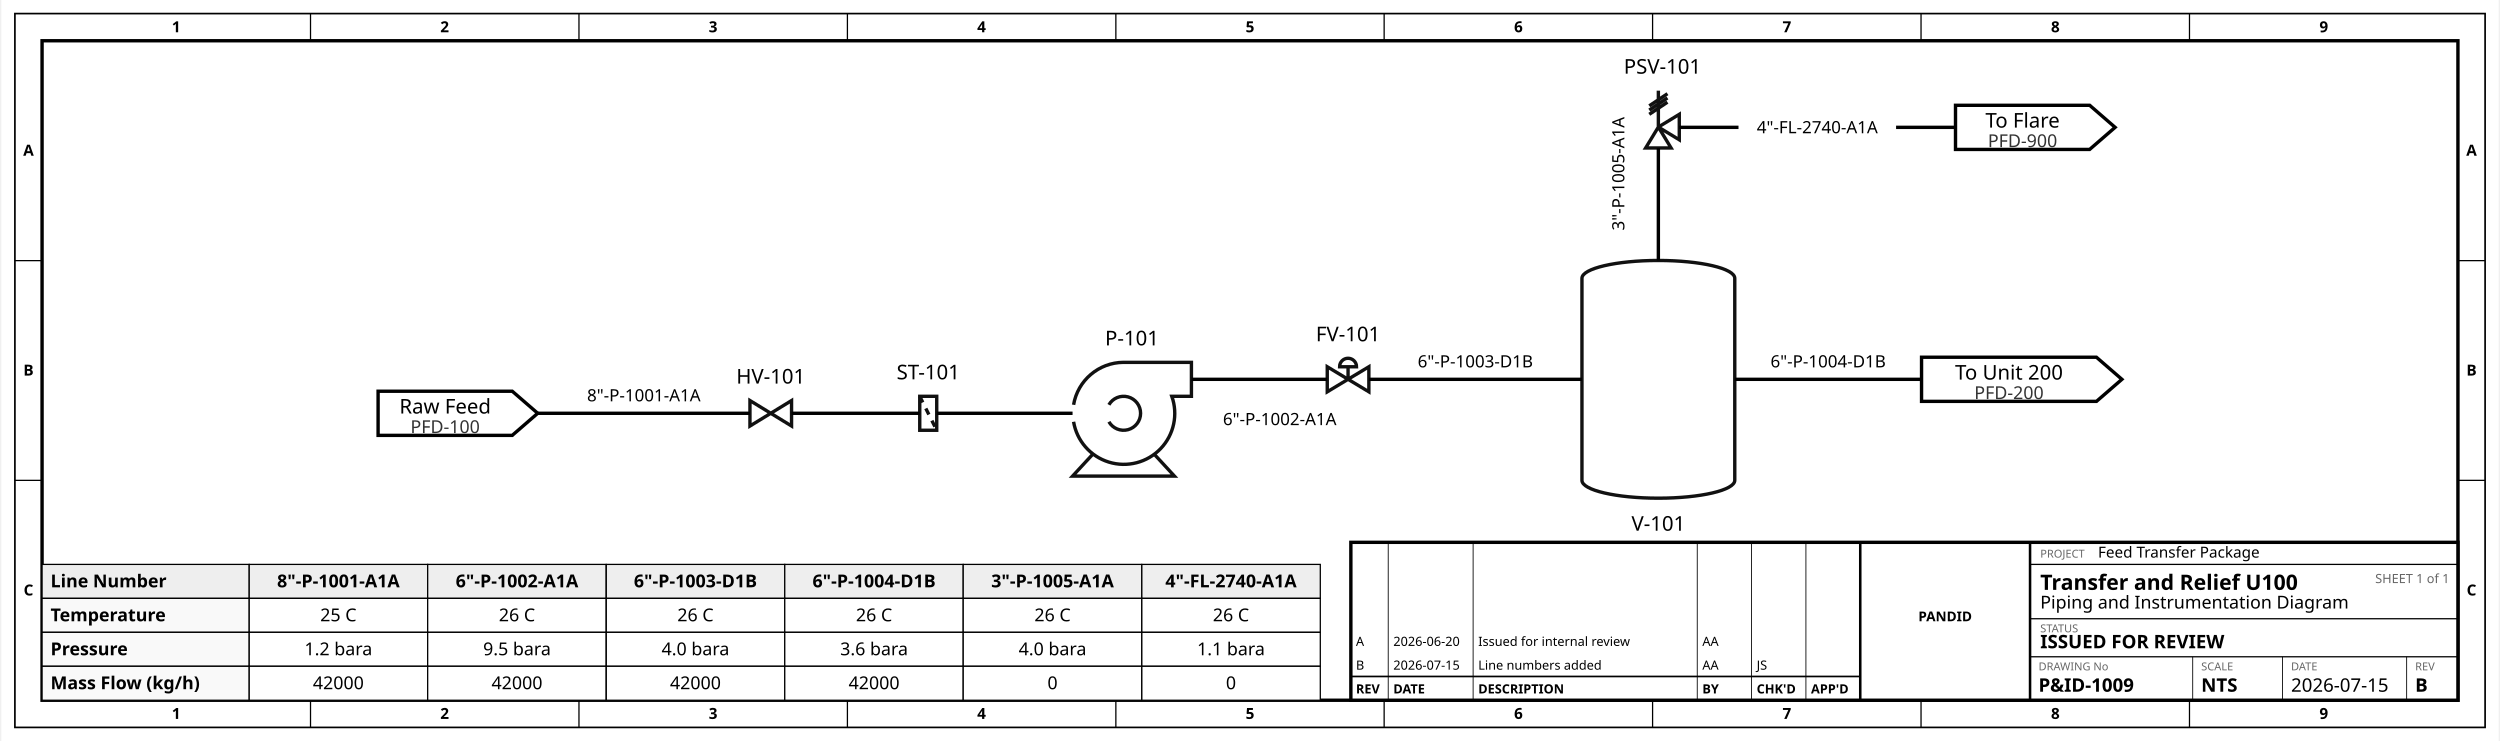
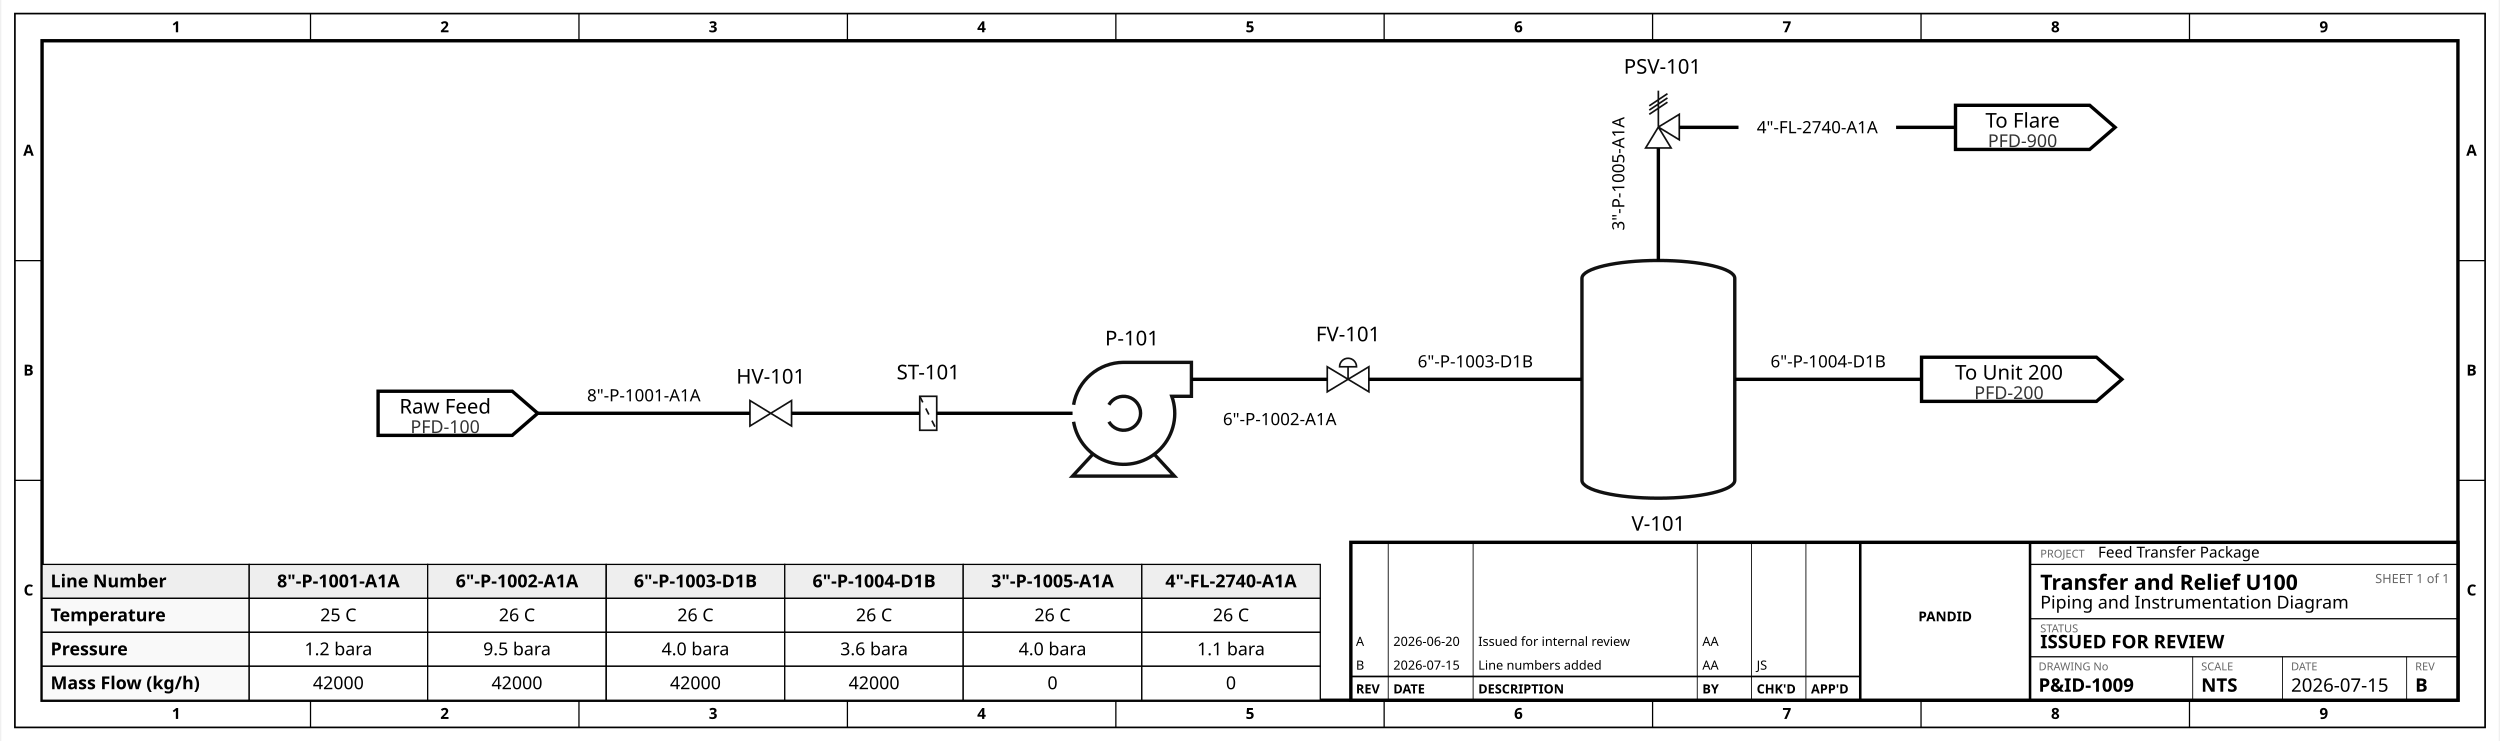
<svg xmlns="http://www.w3.org/2000/svg" width="1471" height="436" viewBox="-205.9 56.6 1470.8 436.4">
  <rect x="-205.9" y="56.6" width="1470.8" height="436.4" fill="white" />
  <rect x="-197.9" y="64.6" width="1454.8" height="420.4" fill="none" stroke="black" stroke-width="1" />
  <rect x="-181.9" y="80.6" width="1422.8" height="388.4" fill="none" stroke="black" stroke-width="2" />
  <text x="-102.9" y="75.6" font-family="sans-serif" font-size="9.0" text-anchor="middle" font-weight="bold" fill="black">1</text>
  <text x="-102.9" y="480.0" font-family="sans-serif" font-size="9.0" text-anchor="middle" font-weight="bold" fill="black">1</text>
  <line x1="-23.8" y1="64.6" x2="-23.8" y2="80.6" stroke="black" stroke-width="0.75" />
  <line x1="-23.8" y1="469.0" x2="-23.8" y2="485.0" stroke="black" stroke-width="0.75" />
  <text x="55.2" y="75.6" font-family="sans-serif" font-size="9.0" text-anchor="middle" font-weight="bold" fill="black">2</text>
  <text x="55.2" y="480.0" font-family="sans-serif" font-size="9.0" text-anchor="middle" font-weight="bold" fill="black">2</text>
  <line x1="134.3" y1="64.6" x2="134.3" y2="80.6" stroke="black" stroke-width="0.75" />
  <line x1="134.3" y1="469.0" x2="134.3" y2="485.0" stroke="black" stroke-width="0.75" />
  <text x="213.3" y="75.6" font-family="sans-serif" font-size="9.0" text-anchor="middle" font-weight="bold" fill="black">3</text>
  <text x="213.3" y="480.0" font-family="sans-serif" font-size="9.0" text-anchor="middle" font-weight="bold" fill="black">3</text>
  <line x1="292.4" y1="64.6" x2="292.4" y2="80.6" stroke="black" stroke-width="0.75" />
  <line x1="292.4" y1="469.0" x2="292.4" y2="485.0" stroke="black" stroke-width="0.75" />
  <text x="371.4" y="75.6" font-family="sans-serif" font-size="9.0" text-anchor="middle" font-weight="bold" fill="black">4</text>
  <text x="371.4" y="480.0" font-family="sans-serif" font-size="9.0" text-anchor="middle" font-weight="bold" fill="black">4</text>
  <line x1="450.5" y1="64.6" x2="450.5" y2="80.6" stroke="black" stroke-width="0.75" />
  <line x1="450.5" y1="469.0" x2="450.5" y2="485.0" stroke="black" stroke-width="0.75" />
  <text x="529.5" y="75.6" font-family="sans-serif" font-size="9.0" text-anchor="middle" font-weight="bold" fill="black">5</text>
  <text x="529.5" y="480.0" font-family="sans-serif" font-size="9.0" text-anchor="middle" font-weight="bold" fill="black">5</text>
  <line x1="608.5" y1="64.6" x2="608.5" y2="80.6" stroke="black" stroke-width="0.75" />
  <line x1="608.5" y1="469.0" x2="608.5" y2="485.0" stroke="black" stroke-width="0.75" />
  <text x="687.6" y="75.6" font-family="sans-serif" font-size="9.0" text-anchor="middle" font-weight="bold" fill="black">6</text>
  <text x="687.6" y="480.0" font-family="sans-serif" font-size="9.0" text-anchor="middle" font-weight="bold" fill="black">6</text>
  <line x1="766.6" y1="64.6" x2="766.6" y2="80.6" stroke="black" stroke-width="0.75" />
  <line x1="766.6" y1="469.0" x2="766.6" y2="485.0" stroke="black" stroke-width="0.75" />
  <text x="845.7" y="75.6" font-family="sans-serif" font-size="9.0" text-anchor="middle" font-weight="bold" fill="black">7</text>
  <text x="845.7" y="480.0" font-family="sans-serif" font-size="9.0" text-anchor="middle" font-weight="bold" fill="black">7</text>
  <line x1="924.7" y1="64.6" x2="924.7" y2="80.6" stroke="black" stroke-width="0.75" />
  <line x1="924.7" y1="469.0" x2="924.7" y2="485.0" stroke="black" stroke-width="0.75" />
  <text x="1003.8" y="75.6" font-family="sans-serif" font-size="9.0" text-anchor="middle" font-weight="bold" fill="black">8</text>
  <text x="1003.8" y="480.0" font-family="sans-serif" font-size="9.0" text-anchor="middle" font-weight="bold" fill="black">8</text>
  <line x1="1082.8" y1="64.6" x2="1082.8" y2="80.6" stroke="black" stroke-width="0.75" />
  <line x1="1082.8" y1="469.0" x2="1082.8" y2="485.0" stroke="black" stroke-width="0.75" />
  <text x="1161.9" y="75.6" font-family="sans-serif" font-size="9.0" text-anchor="middle" font-weight="bold" fill="black">9</text>
  <text x="1161.9" y="480.0" font-family="sans-serif" font-size="9.0" text-anchor="middle" font-weight="bold" fill="black">9</text>
  <text x="-189.9" y="148.3" font-family="sans-serif" font-size="9.0" text-anchor="middle" font-weight="bold" fill="black">A</text>
  <text x="1248.9" y="148.3" font-family="sans-serif" font-size="9.0" text-anchor="middle" font-weight="bold" fill="black">A</text>
  <line x1="-197.9" y1="210.1" x2="-181.9" y2="210.1" stroke="black" stroke-width="0.75" />
  <line x1="1240.9" y1="210.1" x2="1256.9" y2="210.1" stroke="black" stroke-width="0.75" />
  <text x="-189.9" y="277.8" font-family="sans-serif" font-size="9.0" text-anchor="middle" font-weight="bold" fill="black">B</text>
  <text x="1248.9" y="277.8" font-family="sans-serif" font-size="9.0" text-anchor="middle" font-weight="bold" fill="black">B</text>
  <line x1="-197.9" y1="339.5" x2="-181.9" y2="339.5" stroke="black" stroke-width="0.75" />
  <line x1="1240.9" y1="339.5" x2="1256.9" y2="339.5" stroke="black" stroke-width="0.75" />
  <text x="-189.9" y="407.3" font-family="sans-serif" font-size="9.0" text-anchor="middle" font-weight="bold" fill="black">C</text>
  <text x="1248.9" y="407.3" font-family="sans-serif" font-size="9.0" text-anchor="middle" font-weight="bold" fill="black">C</text>
  <g id="stream_table">
    <rect x="-181.9" y="389.0" width="122.0" height="20.0" fill="#eee" stroke="black" stroke-width="0.75" />
    <text x="-176.9" y="402.5" font-family="sans-serif" font-size="10.5" font-weight="bold" text-anchor="start">Line Number</text>
    <rect x="-59.9" y="389.0" width="105.1" height="20.0" fill="#eee" stroke="black" stroke-width="0.75" />
    <text x="-7.4" y="402.5" font-family="sans-serif" font-size="10.5" font-weight="bold" text-anchor="middle">8"-P-1001-A1A</text>
    <rect x="45.2" y="389.0" width="105.1" height="20.0" fill="#eee" stroke="black" stroke-width="0.75" />
    <text x="97.8" y="402.5" font-family="sans-serif" font-size="10.5" font-weight="bold" text-anchor="middle">6"-P-1002-A1A</text>
    <rect x="150.4" y="389.0" width="105.1" height="20.0" fill="#eee" stroke="black" stroke-width="0.75" />
    <text x="202.9" y="402.5" font-family="sans-serif" font-size="10.5" font-weight="bold" text-anchor="middle">6"-P-1003-D1B</text>
    <rect x="255.5" y="389.0" width="105.1" height="20.0" fill="#eee" stroke="black" stroke-width="0.75" />
    <text x="308.1" y="402.5" font-family="sans-serif" font-size="10.5" font-weight="bold" text-anchor="middle">6"-P-1004-D1B</text>
    <rect x="360.6" y="389.0" width="105.1" height="20.0" fill="#eee" stroke="black" stroke-width="0.75" />
    <text x="413.2" y="402.5" font-family="sans-serif" font-size="10.5" font-weight="bold" text-anchor="middle">3"-P-1005-A1A</text>
    <rect x="465.8" y="389.0" width="105.1" height="20.0" fill="#eee" stroke="black" stroke-width="0.75" />
    <text x="518.3" y="402.5" font-family="sans-serif" font-size="10.5" font-weight="bold" text-anchor="middle">4"-FL-2740-A1A</text>
    <rect x="-181.9" y="409.0" width="122.0" height="20.0" fill="#f9f9f9" stroke="black" stroke-width="0.75" />
    <text x="-176.9" y="422.5" font-family="sans-serif" font-size="10.5" font-weight="bold" text-anchor="start">Temperature</text>
    <rect x="-59.9" y="409.0" width="105.1" height="20.0" fill="white" stroke="black" stroke-width="0.75" />
    <text x="-7.4" y="422.5" font-family="sans-serif" font-size="10.5" text-anchor="middle">25 C</text>
    <rect x="45.2" y="409.0" width="105.1" height="20.0" fill="white" stroke="black" stroke-width="0.75" />
    <text x="97.8" y="422.5" font-family="sans-serif" font-size="10.5" text-anchor="middle">26 C</text>
    <rect x="150.4" y="409.0" width="105.1" height="20.0" fill="white" stroke="black" stroke-width="0.75" />
    <text x="202.9" y="422.5" font-family="sans-serif" font-size="10.5" text-anchor="middle">26 C</text>
    <rect x="255.5" y="409.0" width="105.1" height="20.0" fill="white" stroke="black" stroke-width="0.75" />
    <text x="308.1" y="422.5" font-family="sans-serif" font-size="10.5" text-anchor="middle">26 C</text>
    <rect x="360.6" y="409.0" width="105.1" height="20.0" fill="white" stroke="black" stroke-width="0.75" />
    <text x="413.2" y="422.5" font-family="sans-serif" font-size="10.5" text-anchor="middle">26 C</text>
    <rect x="465.8" y="409.0" width="105.1" height="20.0" fill="white" stroke="black" stroke-width="0.75" />
    <text x="518.3" y="422.5" font-family="sans-serif" font-size="10.5" text-anchor="middle">26 C</text>
    <rect x="-181.9" y="429.0" width="122.0" height="20.0" fill="#f9f9f9" stroke="black" stroke-width="0.75" />
    <text x="-176.9" y="442.5" font-family="sans-serif" font-size="10.5" font-weight="bold" text-anchor="start">Pressure</text>
    <rect x="-59.9" y="429.0" width="105.1" height="20.0" fill="white" stroke="black" stroke-width="0.75" />
    <text x="-7.4" y="442.5" font-family="sans-serif" font-size="10.5" text-anchor="middle">1.2 bara</text>
    <rect x="45.2" y="429.0" width="105.1" height="20.0" fill="white" stroke="black" stroke-width="0.75" />
    <text x="97.8" y="442.5" font-family="sans-serif" font-size="10.5" text-anchor="middle">9.5 bara</text>
    <rect x="150.4" y="429.0" width="105.1" height="20.0" fill="white" stroke="black" stroke-width="0.75" />
    <text x="202.9" y="442.5" font-family="sans-serif" font-size="10.5" text-anchor="middle">4.0 bara</text>
    <rect x="255.5" y="429.0" width="105.1" height="20.0" fill="white" stroke="black" stroke-width="0.75" />
    <text x="308.1" y="442.5" font-family="sans-serif" font-size="10.5" text-anchor="middle">3.6 bara</text>
    <rect x="360.6" y="429.0" width="105.1" height="20.0" fill="white" stroke="black" stroke-width="0.75" />
    <text x="413.2" y="442.5" font-family="sans-serif" font-size="10.5" text-anchor="middle">4.0 bara</text>
    <rect x="465.8" y="429.0" width="105.1" height="20.0" fill="white" stroke="black" stroke-width="0.75" />
    <text x="518.3" y="442.5" font-family="sans-serif" font-size="10.5" text-anchor="middle">1.1 bara</text>
    <rect x="-181.9" y="449.0" width="122.0" height="20.0" fill="#f9f9f9" stroke="black" stroke-width="0.75" />
    <text x="-176.9" y="462.5" font-family="sans-serif" font-size="10.5" font-weight="bold" text-anchor="start">Mass Flow (kg/h)</text>
    <rect x="-59.9" y="449.0" width="105.1" height="20.0" fill="white" stroke="black" stroke-width="0.75" />
    <text x="-7.4" y="462.5" font-family="sans-serif" font-size="10.5" text-anchor="middle">42000</text>
    <rect x="45.2" y="449.0" width="105.1" height="20.0" fill="white" stroke="black" stroke-width="0.75" />
    <text x="97.8" y="462.5" font-family="sans-serif" font-size="10.5" text-anchor="middle">42000</text>
    <rect x="150.4" y="449.0" width="105.1" height="20.0" fill="white" stroke="black" stroke-width="0.75" />
    <text x="202.9" y="462.5" font-family="sans-serif" font-size="10.5" text-anchor="middle">42000</text>
    <rect x="255.5" y="449.0" width="105.1" height="20.0" fill="white" stroke="black" stroke-width="0.75" />
    <text x="308.1" y="462.5" font-family="sans-serif" font-size="10.5" text-anchor="middle">42000</text>
    <rect x="360.6" y="449.0" width="105.1" height="20.0" fill="white" stroke="black" stroke-width="0.75" />
    <text x="413.2" y="462.5" font-family="sans-serif" font-size="10.5" text-anchor="middle">0</text>
    <rect x="465.8" y="449.0" width="105.1" height="20.0" fill="white" stroke="black" stroke-width="0.75" />
    <text x="518.3" y="462.5" font-family="sans-serif" font-size="10.5" text-anchor="middle">0</text>
  </g>
  <rect x="588.9" y="376.0" width="652.0" height="93.0" fill="white" stroke="black" stroke-width="2" />
  <line x1="888.9" y1="376.0" x2="888.9" y2="469.0" stroke="black" stroke-width="1.5" />
  <line x1="988.9" y1="376.0" x2="988.9" y2="469.0" stroke="black" stroke-width="1.5" />
  <line x1="588.9" y1="455.0" x2="888.9" y2="455.0" stroke="black" stroke-width="1" />
  <line x1="610.9" y1="376.0" x2="610.9" y2="469.0" stroke="black" stroke-width="0.5" />
  <line x1="660.9" y1="376.0" x2="660.9" y2="469.0" stroke="black" stroke-width="0.5" />
  <line x1="792.9" y1="376.0" x2="792.9" y2="469.0" stroke="black" stroke-width="0.5" />
  <line x1="824.9" y1="376.0" x2="824.9" y2="469.0" stroke="black" stroke-width="0.5" />
  <line x1="856.9" y1="376.0" x2="856.9" y2="469.0" stroke="black" stroke-width="0.5" />
  <text x="591.9" y="465.0" font-family="sans-serif" font-size="7.5" text-anchor="start" font-weight="bold" fill="black">REV</text>
  <text x="613.9" y="465.0" font-family="sans-serif" font-size="7.5" text-anchor="start" font-weight="bold" fill="black">DATE</text>
  <text x="663.9" y="465.0" font-family="sans-serif" font-size="7.5" text-anchor="start" font-weight="bold" fill="black">DESCRIPTION</text>
  <text x="795.9" y="465.0" font-family="sans-serif" font-size="7.5" text-anchor="start" font-weight="bold" fill="black">BY</text>
  <text x="827.9" y="465.0" font-family="sans-serif" font-size="7.5" text-anchor="start" font-weight="bold" fill="black">CHK'D</text>
  <text x="859.9" y="465.0" font-family="sans-serif" font-size="7.5" text-anchor="start" font-weight="bold" fill="black">APP'D</text>
  <text x="591.9" y="451.0" font-family="sans-serif" font-size="7.5" text-anchor="start" fill="black">B</text>
  <text x="613.9" y="451.0" font-family="sans-serif" font-size="7.5" text-anchor="start" fill="black">2026-07-15</text>
  <text x="663.9" y="451.0" font-family="sans-serif" font-size="7.5" text-anchor="start" fill="black">Line numbers added</text>
  <text x="795.9" y="451.0" font-family="sans-serif" font-size="7.5" text-anchor="start" fill="black">AA</text>
  <text x="827.9" y="451.0" font-family="sans-serif" font-size="7.5" text-anchor="start" fill="black">JS</text>
  <text x="859.9" y="451.0" font-family="sans-serif" font-size="7.5" text-anchor="start" fill="black" />
  <text x="591.9" y="437.0" font-family="sans-serif" font-size="7.5" text-anchor="start" fill="black">A</text>
  <text x="613.9" y="437.0" font-family="sans-serif" font-size="7.5" text-anchor="start" fill="black">2026-06-20</text>
  <text x="663.9" y="437.0" font-family="sans-serif" font-size="7.5" text-anchor="start" fill="black">Issued for internal review</text>
  <text x="795.9" y="437.0" font-family="sans-serif" font-size="7.5" text-anchor="start" fill="black">AA</text>
  <text x="827.9" y="437.0" font-family="sans-serif" font-size="7.5" text-anchor="start" fill="black" />
  <text x="859.9" y="437.0" font-family="sans-serif" font-size="7.5" text-anchor="start" fill="black" />
  <text x="938.9" y="422.5" font-family="sans-serif" font-size="8.0" text-anchor="middle" font-weight="bold" fill="black">PANDID</text>
  <text x="994.9" y="385.0" font-family="sans-serif" font-size="6.5" text-anchor="start" fill="#666">PROJECT</text>
  <text x="1028.9" y="385.0" font-family="sans-serif" font-size="9.0" text-anchor="start" fill="black">Feed Transfer Package</text>
  <line x1="988.9" y1="389.0" x2="1240.9" y2="389.0" stroke="black" stroke-width="0.75" />
  <line x1="988.9" y1="421.0" x2="1240.9" y2="421.0" stroke="black" stroke-width="0.75" />
  <line x1="988.9" y1="443.4" x2="1240.9" y2="443.4" stroke="black" stroke-width="0.75" />
  <text x="994.9" y="404.0" font-family="sans-serif" font-size="12.5" text-anchor="start" font-weight="bold" fill="black">Transfer and Relief U100</text>
  <text x="994.9" y="415.0" font-family="sans-serif" font-size="10.5" text-anchor="start" fill="black">Piping and Instrumentation Diagram</text>
  <text x="1235.9" y="400.0" font-family="sans-serif" font-size="7.5" text-anchor="end" fill="#666">SHEET 1 of 1</text>
  <text x="994.9" y="429.0" font-family="sans-serif" font-size="6.5" text-anchor="start" fill="#666">STATUS</text>
  <text x="994.9" y="438.4" font-family="sans-serif" font-size="11.0" text-anchor="start" font-weight="bold" fill="black">ISSUED FOR REVIEW</text>
  <text x="993.9" y="451.4" font-family="sans-serif" font-size="6.5" text-anchor="start" fill="#666">DRAWING No</text>
  <text x="993.9" y="464.0" font-family="sans-serif" font-size="11.0" text-anchor="start" font-weight="bold" fill="black">P&amp;ID-1009</text>
  <line x1="1084.7" y1="443.4" x2="1084.7" y2="469.0" stroke="black" stroke-width="0.5" />
  <text x="1089.7" y="451.4" font-family="sans-serif" font-size="6.5" text-anchor="start" fill="#666">SCALE</text>
  <text x="1089.7" y="464.0" font-family="sans-serif" font-size="11.0" text-anchor="start" font-weight="bold" fill="black">NTS</text>
  <line x1="1137.6" y1="443.4" x2="1137.6" y2="469.0" stroke="black" stroke-width="0.5" />
  <text x="1142.6" y="451.4" font-family="sans-serif" font-size="6.5" text-anchor="start" fill="#666">DATE</text>
  <text x="1142.6" y="464.0" font-family="sans-serif" font-size="11.0" text-anchor="start" fill="black">2026-07-15</text>
  <line x1="1210.7" y1="443.4" x2="1210.7" y2="469.0" stroke="black" stroke-width="0.5" />
  <text x="1215.7" y="451.4" font-family="sans-serif" font-size="6.5" text-anchor="start" fill="#666">REV</text>
  <text x="1215.7" y="464.0" font-family="sans-serif" font-size="11.0" text-anchor="start" font-weight="bold" fill="black">B</text>
  <defs>
    <symbol id="sym_fitting_strainer" viewBox="0 0 10.0 20.0" overflow="visible">
      <g transform="scale(0.25)">
-         <rect x="0.0" y="0.0" width="40.0" height="80.0" fill="white" stroke="#111" stroke-width="8.0" />
-         <path d="M 0.0 0.0 L 40.0 80.0" fill="none" stroke="#111" stroke-width="8.0" stroke-dasharray="16 16" />
+         <rect x="0.0" y="0.0" width="40.0" height="80.0" fill="white" stroke="#111" stroke-width="4" />
+         <path d="M 0.0 0.0 L 40.0 80.0" fill="none" stroke="#111" stroke-width="4" stroke-dasharray="16 16" />
      </g>
    </symbol>
    <symbol id="sym_pump" viewBox="0 0 70.0 67.0" overflow="visible">
      <path d="M 12.0 54.0 L 0.0 67.0 L 60.0 67.0 L 48.0 54.0" fill="white" stroke="#111" stroke-width="2.0" />
      <path d="M 0.6 25.0 A 30.0 30.0 0.0 0 1 30.0 0.0 L 70.0 0.0 L 70.0 20.0 L 58.45 20.0 A 30.0 30.0 0.0 0 1 51.859 50.83 A 30.0 30.0 0.0 0 1 21.341 58.742 A 30.0 30.0 0.0 0 1 0.6 35.0" fill="white" stroke="#111" stroke-width="2.0" />
      <path d="M 21.4 25.0 A 10.0 10.0 0.0 1 1 21.4 35.0" fill="none" stroke="#111" stroke-width="2.0" />
    </symbol>
    <symbol id="sym_valve" viewBox="0 0 24.5 15.0" overflow="visible">
      <g transform="scale(0.25)">
-         <path d="M 0.0 60.0 L 0.0 0.0 L 98.0 60.0 L 98.0 0.0 Z" fill="white" stroke="#111" stroke-width="8.0" />
+         <path d="M 0.0 60.0 L 0.0 0.0 L 98.0 60.0 L 98.0 0.0 Z" fill="white" stroke="#111" stroke-width="4" />
      </g>
    </symbol>
    <symbol id="sym_valve_control" viewBox="0 0 24.5 19.8" overflow="visible">
      <g transform="scale(0.25)">
-         <path d="M 0.0 79.0 L 0.0 20.0 L 98.0 79.0 L 98.0 20.0 Z M 29.0 20.0 A 20.0 20.0 0.0 0 1 49.0 0.0 A 20.0 20.0 0.0 0 1 69.0 20.0 Z M 49.0 20.0 L 49.0 49.0" fill="white" stroke="#111" stroke-width="8.0" />
+         <path d="M 0.0 79.0 L 0.0 20.0 L 98.0 79.0 L 98.0 20.0 Z M 29.0 20.0 A 20.0 20.0 0.0 0 1 49.0 0.0 A 20.0 20.0 0.0 0 1 69.0 20.0 Z M 49.0 20.0 L 49.0 49.0" fill="white" stroke="#111" stroke-width="4" />
      </g>
    </symbol>
    <symbol id="sym_valve_psv" viewBox="0 0 19.8 33.8" overflow="visible">
      <g transform="scale(0.3571429)">
-         <path d="M 0.0 94.5 L 21.0 60.0 L 55.5 39.0 L 55.5 81.0 L 21.0 60.0 L 42.0 94.5 Z M 21.0 61.0 L 21.0 0.0 M 6.0 39.0 L 36.0 19.0 M 6.0 32.0 L 36.0 12.0 M 6.0 25.0 L 36.0 5.0" fill="white" stroke="#111" stroke-width="5.6" />
+         <path d="M 0.0 94.5 L 21.0 60.0 L 55.5 39.0 L 55.5 81.0 L 21.0 60.0 L 42.0 94.5 Z M 21.0 61.0 L 21.0 0.0 M 6.0 39.0 L 36.0 19.0 M 6.0 32.0 L 36.0 12.0 M 6.0 25.0 L 36.0 5.0" fill="white" stroke="#111" stroke-width="2.8" />
      </g>
    </symbol>
    <symbol id="sym_vessel_s90x140" viewBox="0 0 90 140" overflow="visible">
      <path d="M 0 10.5 A 45 10.5 0 0 1 45 0 A 45 10.5 0 0 1 90 10.5 L 90 129.5 A 45 10.5 0 0 1 45 140 A 45 10.5 0 0 1 0 129.5 Z" fill="white" stroke="#111" stroke-width="2" />
    </symbol>
  </defs>
  <g id="units">
    <polygon points="16.0,287.0 95.0,287.0 110.0,300.0 95.0,313.0 16.0,313.0" fill="transparent" stroke="black" stroke-width="2" />
    <text x="55.5" y="296.0" font-family="sans-serif" font-size="12" text-anchor="middle" dominant-baseline="middle">Raw Feed</text>
    <text x="55.5" y="308.0" font-family="sans-serif" font-size="10.5" text-anchor="middle" dominant-baseline="middle" fill="#333">PFD-100</text>
    <use href="#sym_valve" x="235" y="292.5" width="24.5" height="15.0" />
    <use href="#sym_fitting_strainer" x="335" y="290" width="10.0" height="20.0" />
    <use href="#sym_pump" x="425" y="270" width="70.0" height="67.0" />
    <use href="#sym_valve_control" x="575" y="267.6" width="24.5" height="19.8" />
    <use href="#sym_vessel_s90x140" x="725" y="210" width="90" height="140" />
    <use href="#sym_valve_psv" x="762.5" y="110" width="19.8" height="33.8" />
    <polygon points="945.0,118.6 1024.0,118.6 1039.0,131.6 1024.0,144.6 945.0,144.6" fill="transparent" stroke="black" stroke-width="2" />
    <text x="984.5" y="127.6" font-family="sans-serif" font-size="12" text-anchor="middle" dominant-baseline="middle">To Flare</text>
    <text x="984.5" y="139.6" font-family="sans-serif" font-size="10.5" text-anchor="middle" dominant-baseline="middle" fill="#333">PFD-900</text>
    <polygon points="925.0,267.0 1028.0,267.0 1043.0,280.0 1028.0,293.0 925.0,293.0" fill="transparent" stroke="black" stroke-width="2" />
    <text x="976.5" y="276.0" font-family="sans-serif" font-size="12" text-anchor="middle" dominant-baseline="middle">To Unit 200</text>
    <text x="976.5" y="288.0" font-family="sans-serif" font-size="10.5" text-anchor="middle" dominant-baseline="middle" fill="#333">PFD-200</text>
  </g>
  <g id="streams">
    <path d="M 110.0,300.0 L 235.0,300.0" fill="none" stroke="black" stroke-width="2" />
    <path d="M 259.5,300.0 L 335.0,300.0" fill="none" stroke="black" stroke-width="2" />
    <path d="M 345.0,300.0 L 425.0,300.0" fill="none" stroke="black" stroke-width="2" />
    <path d="M 495.0,280.0 L 575.0,280.0" fill="none" stroke="black" stroke-width="2" />
    <path d="M 599.5,280.0 L 725.0,280.0" fill="none" stroke="black" stroke-width="2" />
    <path d="M 815.0,280.0 L 925.0,280.0" fill="none" stroke="black" stroke-width="2" />
    <path d="M 770.0,210.0 L 770.0,143.8" fill="none" stroke="black" stroke-width="2" />
    <path d="M 782.3,131.6 L 945.0,131.6" fill="none" stroke="black" stroke-width="2" />
    <rect x="129.2" y="283.0" width="86.6" height="13.0" fill="white" />
    <text x="172.5" y="289.5" font-family="sans-serif" font-size="10" text-anchor="middle" dominant-baseline="middle" fill="black">8"-P-1001-A1A</text>
    <rect x="503.7" y="297.0" width="86.6" height="13.0" fill="white" />
    <text x="547.0" y="303.5" font-family="sans-serif" font-size="10" text-anchor="middle" dominant-baseline="middle" fill="black">6"-P-1002-A1A</text>
    <rect x="619.0" y="263.0" width="86.6" height="13.0" fill="white" />
    <text x="662.2" y="269.5" font-family="sans-serif" font-size="10" text-anchor="middle" dominant-baseline="middle" fill="black">6"-P-1003-D1B</text>
    <rect x="826.7" y="263.0" width="86.6" height="13.0" fill="white" />
    <text x="870.0" y="269.5" font-family="sans-serif" font-size="10" text-anchor="middle" dominant-baseline="middle" fill="black">6"-P-1004-D1B</text>
    <rect x="740.0" y="115.6" width="13.0" height="86.6" fill="white" />
    <text x="746.5" y="158.9" font-family="sans-serif" font-size="10" text-anchor="middle" dominant-baseline="middle" fill="black" transform="rotate(-90, 746.5, 158.9)">3"-P-1005-A1A</text>
    <rect x="817.2" y="125.1" width="92.8" height="13.0" fill="white" />
    <text x="863.6" y="131.6" font-family="sans-serif" font-size="10" text-anchor="middle" dominant-baseline="middle" fill="black">4"-FL-2740-A1A</text>
  </g>
  <g id="unit_labels">
    <rect x="223.4" y="270.5" width="47.6" height="15.0" fill="white" />
    <text x="247.25" y="282.5" font-family="sans-serif" font-size="12" text-anchor="middle" dominant-baseline="baseline">HV-101</text>
    <rect x="316.2" y="268.0" width="47.6" height="15.0" fill="white" />
    <text x="340.0" y="280.0" font-family="sans-serif" font-size="12" text-anchor="middle" dominant-baseline="baseline">ST-101</text>
    <rect x="439.5" y="248.0" width="41.0" height="15.0" fill="white" />
    <text x="460.0" y="260.0" font-family="sans-serif" font-size="12" text-anchor="middle" dominant-baseline="baseline">P-101</text>
    <rect x="563.5" y="245.6" width="47.6" height="15.0" fill="white" />
    <text x="587.25" y="257.6" font-family="sans-serif" font-size="12" text-anchor="middle" dominant-baseline="baseline">FV-101</text>
    <rect x="749.5" y="357.5" width="41.0" height="15.0" fill="white" />
    <text x="770.0" y="365.0" font-family="sans-serif" font-size="12" text-anchor="middle" dominant-baseline="middle">V-101</text>
    <rect x="745.3" y="88.0" width="54.2" height="15.0" fill="white" />
    <text x="772.4" y="100" font-family="sans-serif" font-size="12" text-anchor="middle" dominant-baseline="baseline">PSV-101</text>
  </g>
</svg>
